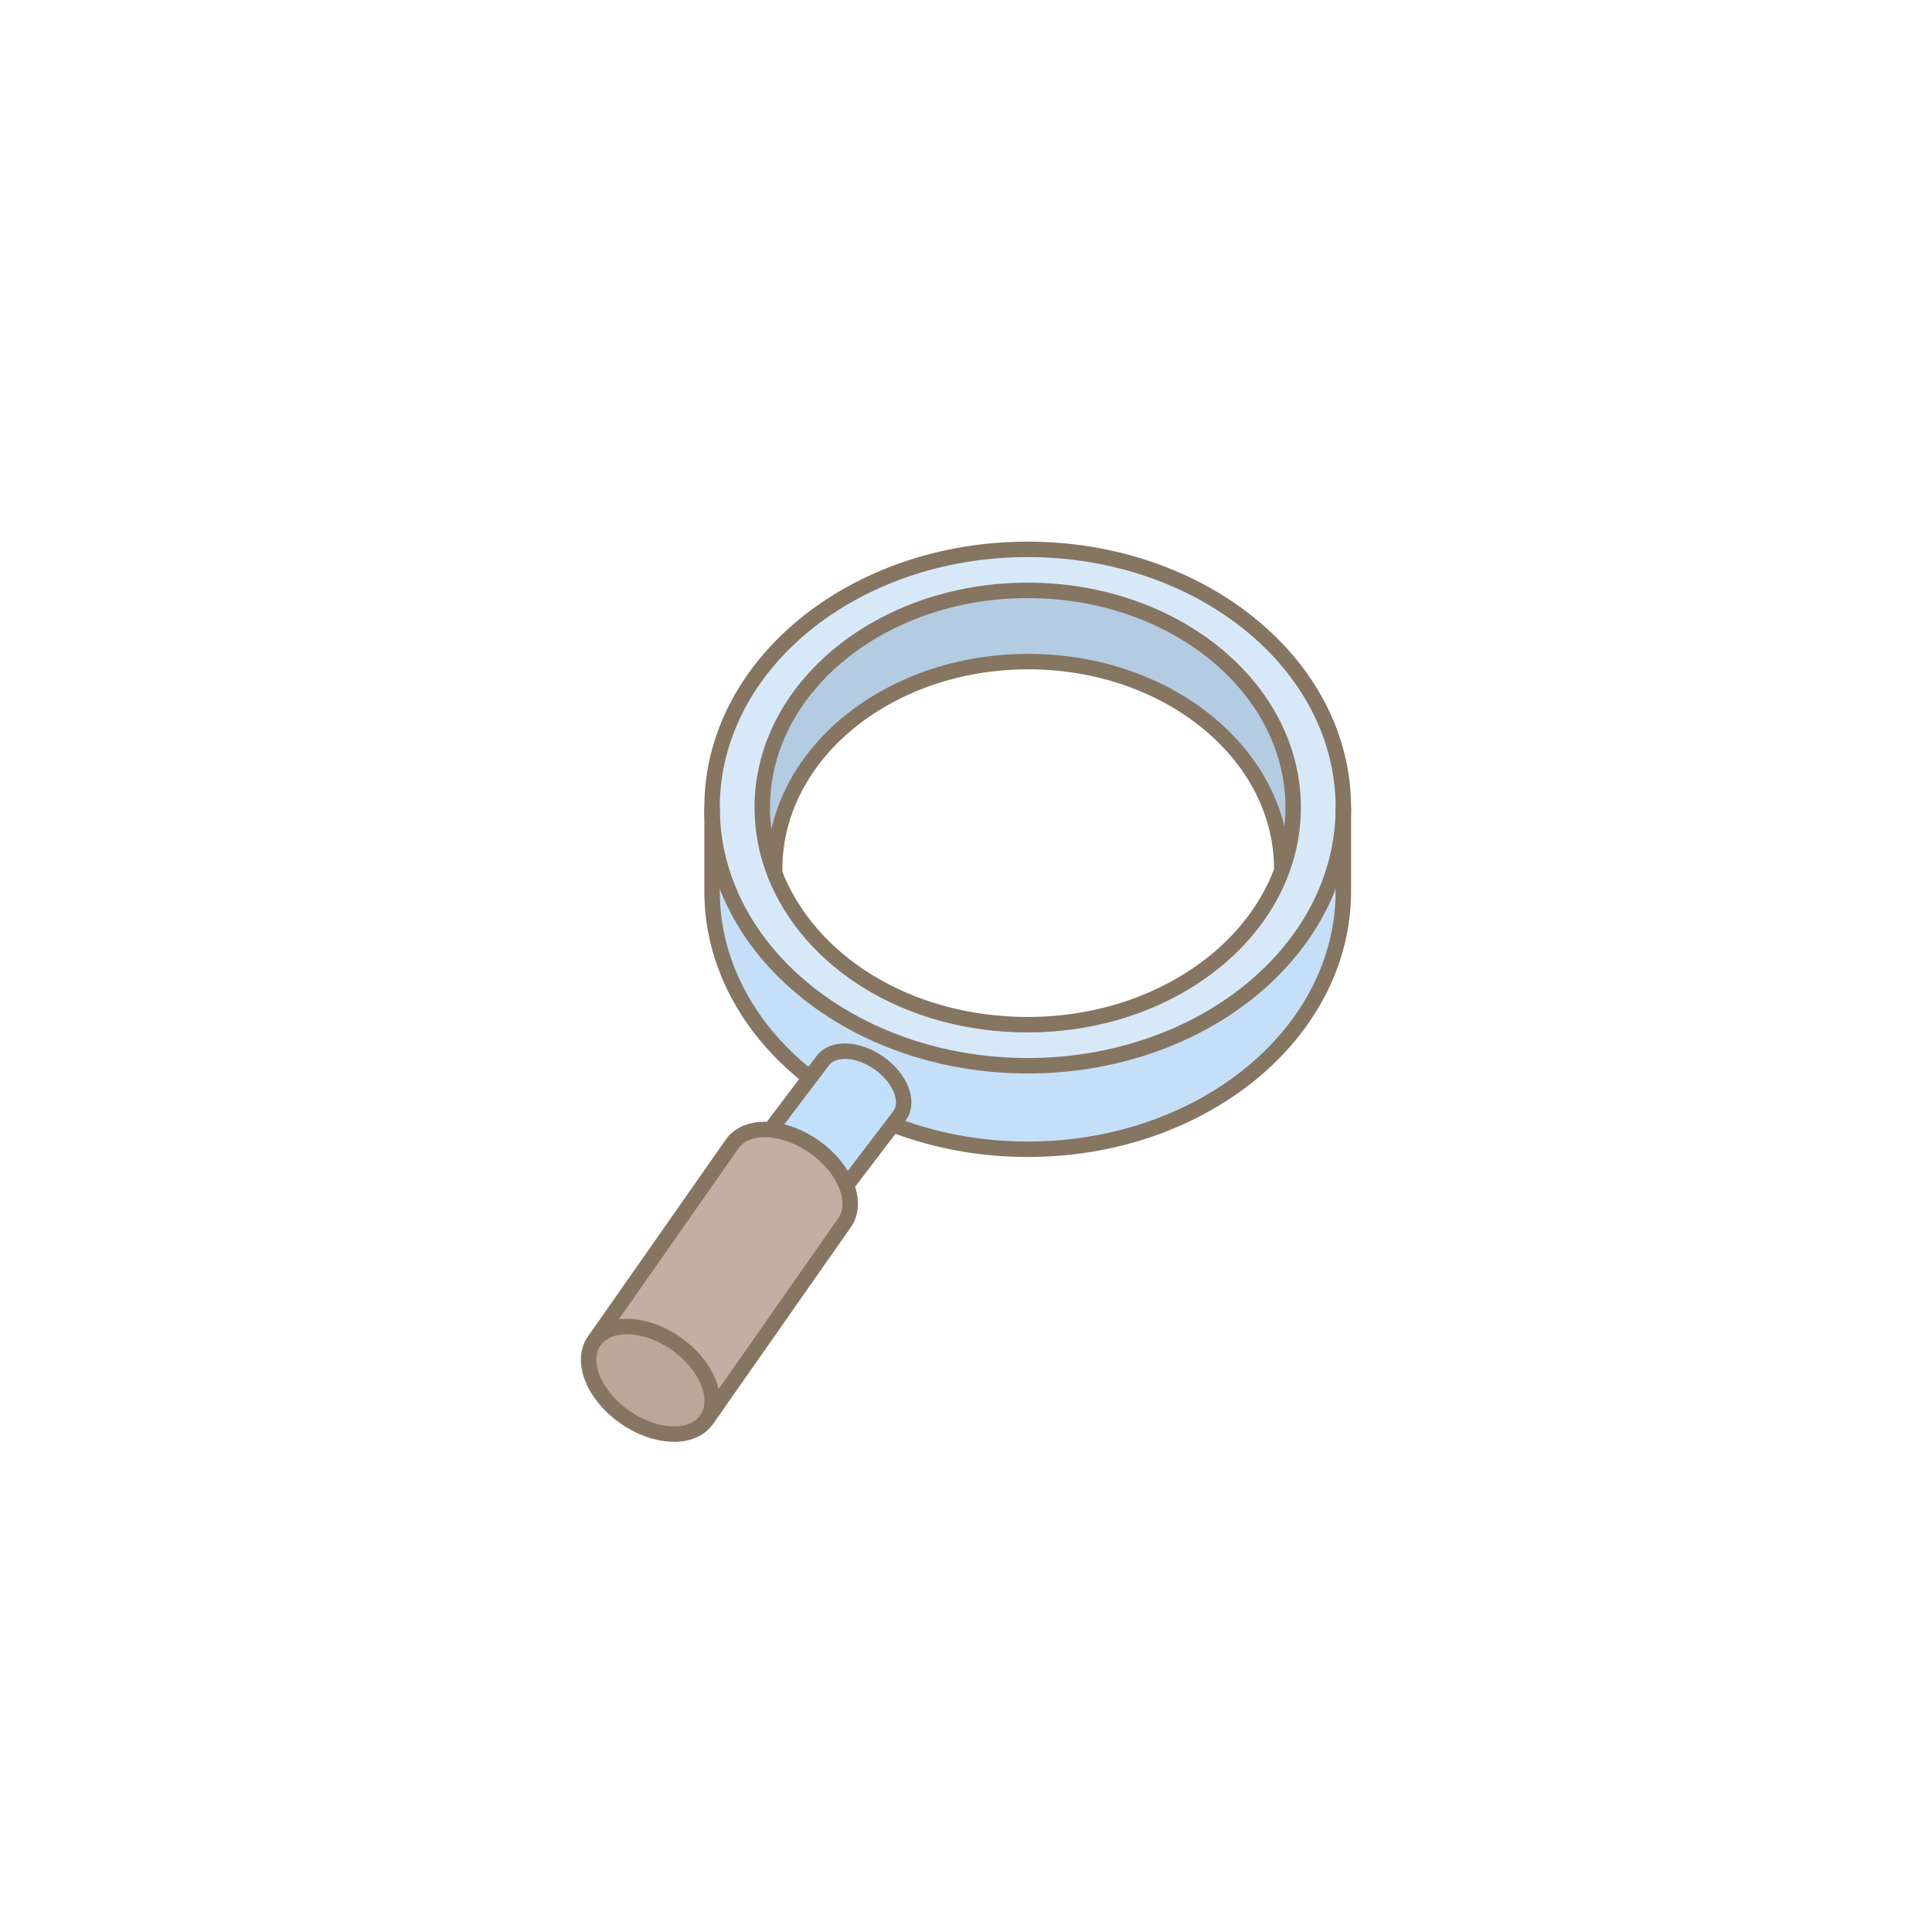
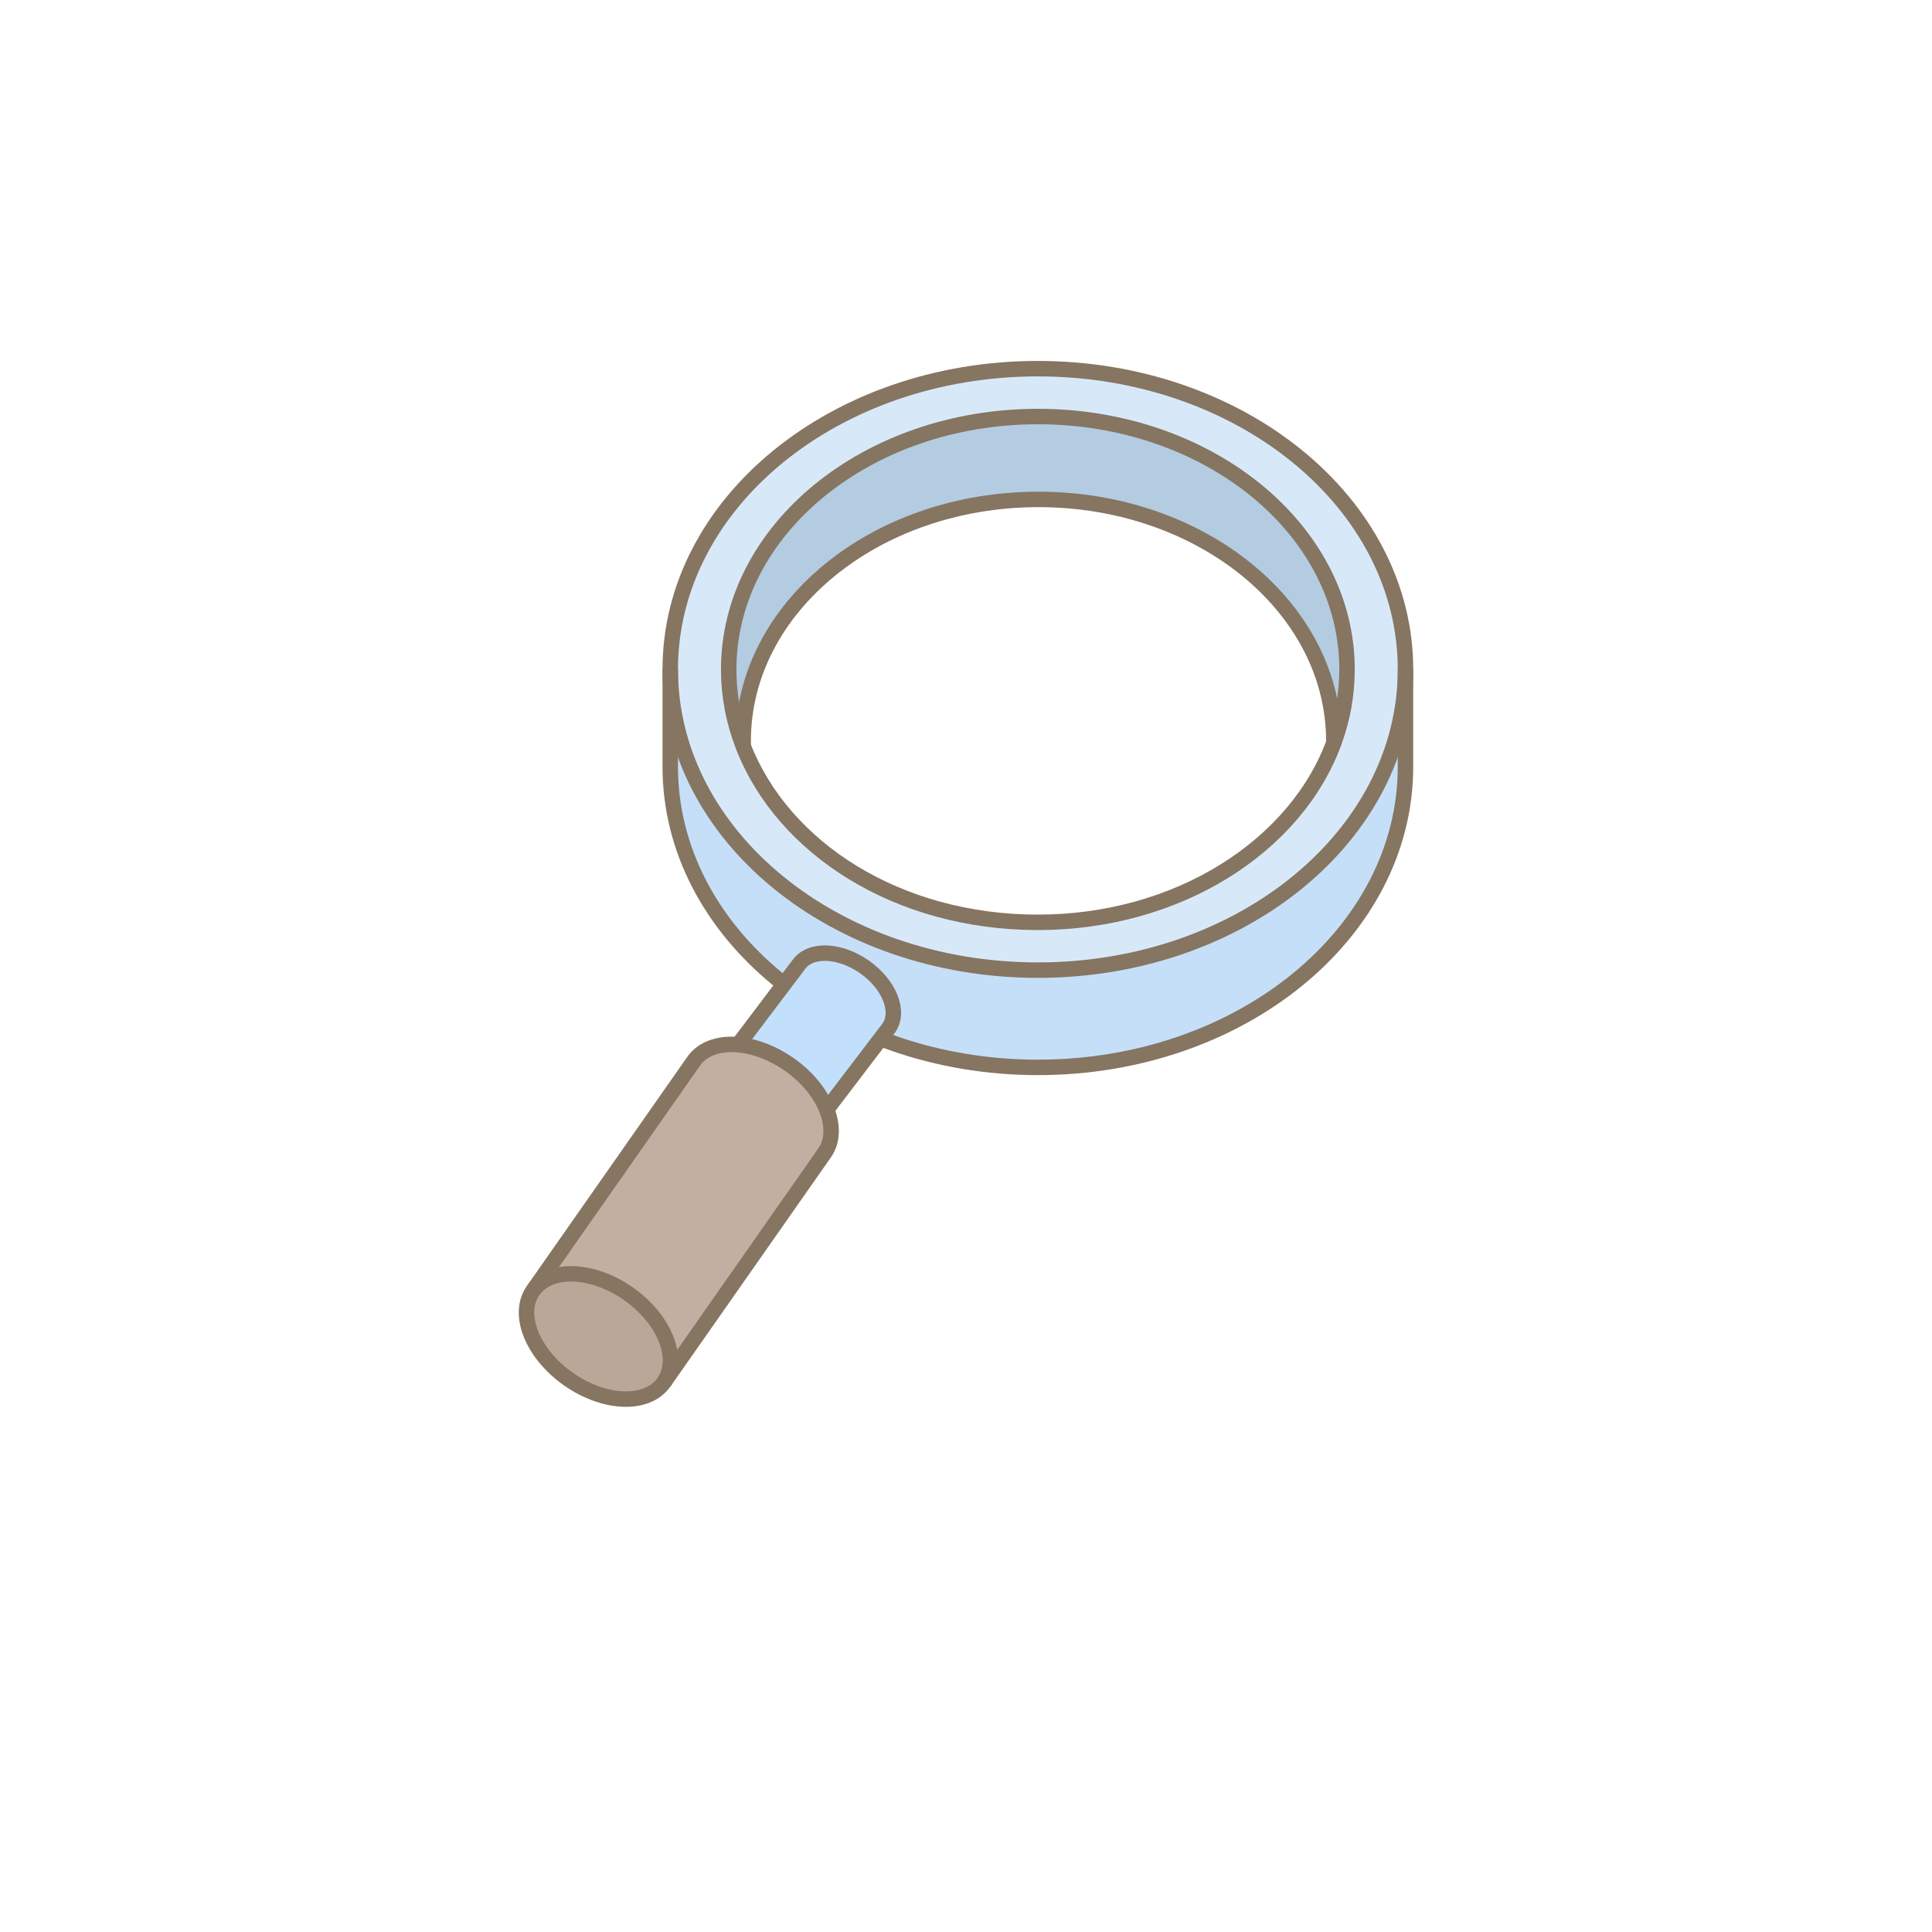
<svg xmlns="http://www.w3.org/2000/svg" id="Layer_1" data-name="Layer 1" viewBox="0 0 500 500">
  <g>
    <g>
-       <path d="M347.66,208.99v21.62c0,36.9-36.57,66.82-81.69,66.82s-81.69-29.92-81.69-66.82v-21.62c0,36.91,36.58,66.82,81.69,66.82s81.69-29.92,81.69-66.82Z" fill="#c5dff8" />
-       <path d="M334.67,208.99c0,5.54-.98,10.89-2.81,15.95l-.14-.05c0-29.65-29.38-53.68-65.62-53.68s-65.62,24.03-65.62,53.68c0,.37,0,.75.01,1.12h-.01c-2.09-5.37-3.21-11.09-3.21-17.02,0-31.04,30.76-56.2,68.7-56.2s68.7,25.16,68.7,56.2Z" fill="#b3cce2" />
-       <path d="M265.97,142.17c45.12,0,81.69,29.92,81.69,66.82s-36.57,66.82-81.69,66.82-81.69-29.92-81.69-66.82,36.58-66.82,81.69-66.82ZM331.86,224.94c1.83-5.06,2.81-10.41,2.81-15.95,0-31.04-30.76-56.2-68.7-56.2s-68.7,25.16-68.7,56.2c0,5.93,1.13,11.66,3.21,17.03,8.82,22.71,34.81,39.17,65.49,39.17s57.49-16.97,65.89-40.25Z" fill="#d7e9f9" />
+       <path d="M363.74,173.24v25.18c0,42.98-42.59,77.82-95.14,77.82s-95.14-34.84-95.14-77.82v-25.18c0,42.98,42.6,77.83,95.14,77.83s95.14-34.84,95.14-77.83Z" fill="#c5dff8" />
+       <path d="M348.61,173.24c0,6.45-1.14,12.69-3.27,18.58l-.16-.06c0-34.53-34.22-62.51-76.43-62.51s-76.43,27.99-76.43,62.51c0,.44,0,.88.01,1.31h-.01c-2.43-6.25-3.74-12.91-3.74-19.83,0-36.15,35.83-65.45,80.01-65.45s80.01,29.3,80.01,65.45Z" fill="#b3cce2" />
+       <path d="M268.6,95.42c52.55,0,95.14,34.84,95.14,77.83s-42.59,77.83-95.14,77.83-95.14-34.84-95.14-77.83,42.6-77.83,95.14-77.83ZM345.34,191.82c2.13-5.89,3.27-12.13,3.27-18.58,0-36.15-35.82-65.45-80.01-65.45s-80.01,29.3-80.01,65.45c0,6.91,1.31,13.58,3.74,19.83,10.27,26.45,40.54,45.62,76.27,45.62s66.95-19.77,76.74-46.87Z" fill="#d7e9f9" />
    </g>
    <g>
-       <path d="M200.48,226.02c-2.09-5.37-3.21-11.09-3.21-17.03,0-31.04,30.76-56.2,68.7-56.2s68.7,25.16,68.7,56.2c0,5.54-.98,10.89-2.81,15.95-8.41,23.27-34.72,40.25-65.89,40.25s-56.67-16.45-65.49-39.17Z" fill="none" stroke="#867561" stroke-miterlimit="10" stroke-width="4" />
-       <path d="M200.49,226.02c0-.37-.01-.75-.01-1.12,0-29.65,29.38-53.68,65.62-53.68s65.62,24.03,65.62,53.68" fill="none" stroke="#867561" stroke-miterlimit="10" stroke-width="4" />
-       <ellipse cx="265.97" cy="208.99" rx="81.69" ry="66.82" fill="none" stroke="#867561" stroke-miterlimit="10" stroke-width="4" />
-       <path d="M347.66,208.99v21.62c0,36.9-36.57,66.82-81.69,66.82s-81.69-29.92-81.69-66.82v-21.62" fill="none" stroke="#867561" stroke-miterlimit="10" stroke-width="4" />
+       <path d="M192.33,193.08c-2.43-6.26-3.74-12.92-3.74-19.83,0-36.15,35.83-65.45,80.01-65.45s80.01,29.3,80.01,65.45c0,6.45-1.14,12.69-3.27,18.58-9.79,27.1-40.44,46.87-76.74,46.87s-66-19.16-76.27-45.62Z" fill="none" stroke="#867561" stroke-miterlimit="10" stroke-width="4" />
+       <path d="M192.34,193.07c0-.43-.01-.87-.01-1.31,0-34.53,34.22-62.51,76.43-62.51s76.43,27.99,76.43,62.51" fill="none" stroke="#867561" stroke-miterlimit="10" stroke-width="4" />
+       <ellipse cx="268.6" cy="173.24" rx="95.14" ry="77.83" fill="none" stroke="#867561" stroke-miterlimit="10" stroke-width="4" />
+       <path d="M363.74,173.24v25.18c0,42.98-42.59,77.82-95.14,77.82s-95.14-34.84-95.14-77.82v-25.18" fill="none" stroke="#867561" stroke-miterlimit="10" stroke-width="4" />
    </g>
  </g>
  <g>
    <g>
-       <path d="M227.42,275.09c5.53,3.88,7.97,9.95,5.44,13.55l-13.82,18.14c-1.41-3.58-4.32-7.22-8.36-10.05-3.41-2.38-7.09-3.82-10.47-4.27l-.56-.43,13.18-17.42c2.53-3.61,9.06-3.4,14.6.47Z" fill="#c2e0fb" />
-       <path d="M219.05,306.78c1.4,3.54,1.35,7.03-.47,9.63l-35.7,50.99c3.67-5.24.14-14.05-7.89-19.67-8.03-5.63-17.52-5.93-21.19-.69l35.7-50.99c2.11-3.02,6.15-4.19,10.73-3.58,3.38.45,7.05,1.88,10.47,4.27,4.04,2.83,6.95,6.47,8.36,10.05Z" fill="#c3afa1" />
-       <path d="M174.98,347.73c8.03,5.62,11.57,14.43,7.89,19.67-3.67,5.25-13.16,4.94-21.19-.69-8.03-5.62-11.57-14.43-7.89-19.67,3.67-5.25,13.16-4.94,21.19.69Z" fill="#bba798" />
+       <path d="M223.71,250.22c6.44,4.51,9.28,11.58,6.34,15.79l-16.1,21.13c-1.65-4.17-5.03-8.41-9.74-11.7-3.98-2.78-8.26-4.44-12.19-4.97l-.66-.5,15.34-20.29c2.94-4.21,10.55-3.96,17,.55Z" fill="#c2e0fb" />
+       <path d="M213.95,287.13c1.63,4.12,1.58,8.19-.54,11.22l-41.58,59.38c4.28-6.1.16-16.37-9.19-22.91-9.35-6.55-20.41-6.91-24.68-.8l41.58-59.38c2.46-3.52,7.16-4.89,12.49-4.17,3.93.52,8.21,2.19,12.19,4.97,4.71,3.29,8.09,7.53,9.74,11.7Z" fill="#c3afa1" />
+       <path d="M162.63,334.82c9.35,6.55,13.47,16.81,9.19,22.91-4.27,6.11-15.33,5.75-24.68-.8-9.35-6.55-13.47-16.81-9.19-22.91,4.27-6.11,15.33-5.75,24.68.8Z" fill="#bba798" />
    </g>
    <g>
-       <path d="M182.87,367.4c-3.67,5.25-13.16,4.94-21.19-.69-8.03-5.62-11.57-14.43-7.89-19.67,3.67-5.25,13.16-4.94,21.19.69,8.03,5.62,11.57,14.43,7.89,19.67Z" fill="none" stroke="#867561" stroke-miterlimit="10" stroke-width="4" />
-       <path d="M199.45,292.31l.21-.27,13.18-17.42c2.53-3.61,9.06-3.4,14.6.47s7.97,9.95,5.44,13.55l-13.82,18.14" fill="none" stroke="#867561" stroke-miterlimit="10" stroke-width="4" />
-       <path d="M153.79,347.04l35.7-50.99c2.11-3.02,6.15-4.19,10.73-3.58,3.38.45,7.05,1.88,10.47,4.27,4.04,2.83,6.95,6.47,8.36,10.05,1.4,3.54,1.35,7.03-.47,9.63l-35.7,50.99" fill="none" stroke="#867561" stroke-miterlimit="10" stroke-width="4" />
+       <path d="M171.82,357.73c-4.27,6.11-15.33,5.75-24.68-.8-9.35-6.55-13.47-16.81-9.19-22.91,4.27-6.11,15.33-5.75,24.68.8,9.35,6.55,13.47,16.81,9.19,22.91Z" fill="none" stroke="#867561" stroke-miterlimit="10" stroke-width="4" />
+       <path d="M191.12,270.28l.24-.32,15.34-20.29c2.94-4.21,10.55-3.96,17,.55s9.28,11.58,6.34,15.79l-16.1,21.13" fill="none" stroke="#867561" stroke-miterlimit="10" stroke-width="4" />
+       <path d="M137.95,334.02l41.58-59.38c2.46-3.52,7.16-4.89,12.49-4.17,3.93.52,8.21,2.19,12.19,4.97,4.71,3.29,8.09,7.53,9.74,11.7,1.63,4.12,1.58,8.19-.54,11.22l-41.58,59.38" fill="none" stroke="#867561" stroke-miterlimit="10" stroke-width="4" />
    </g>
  </g>
</svg>
